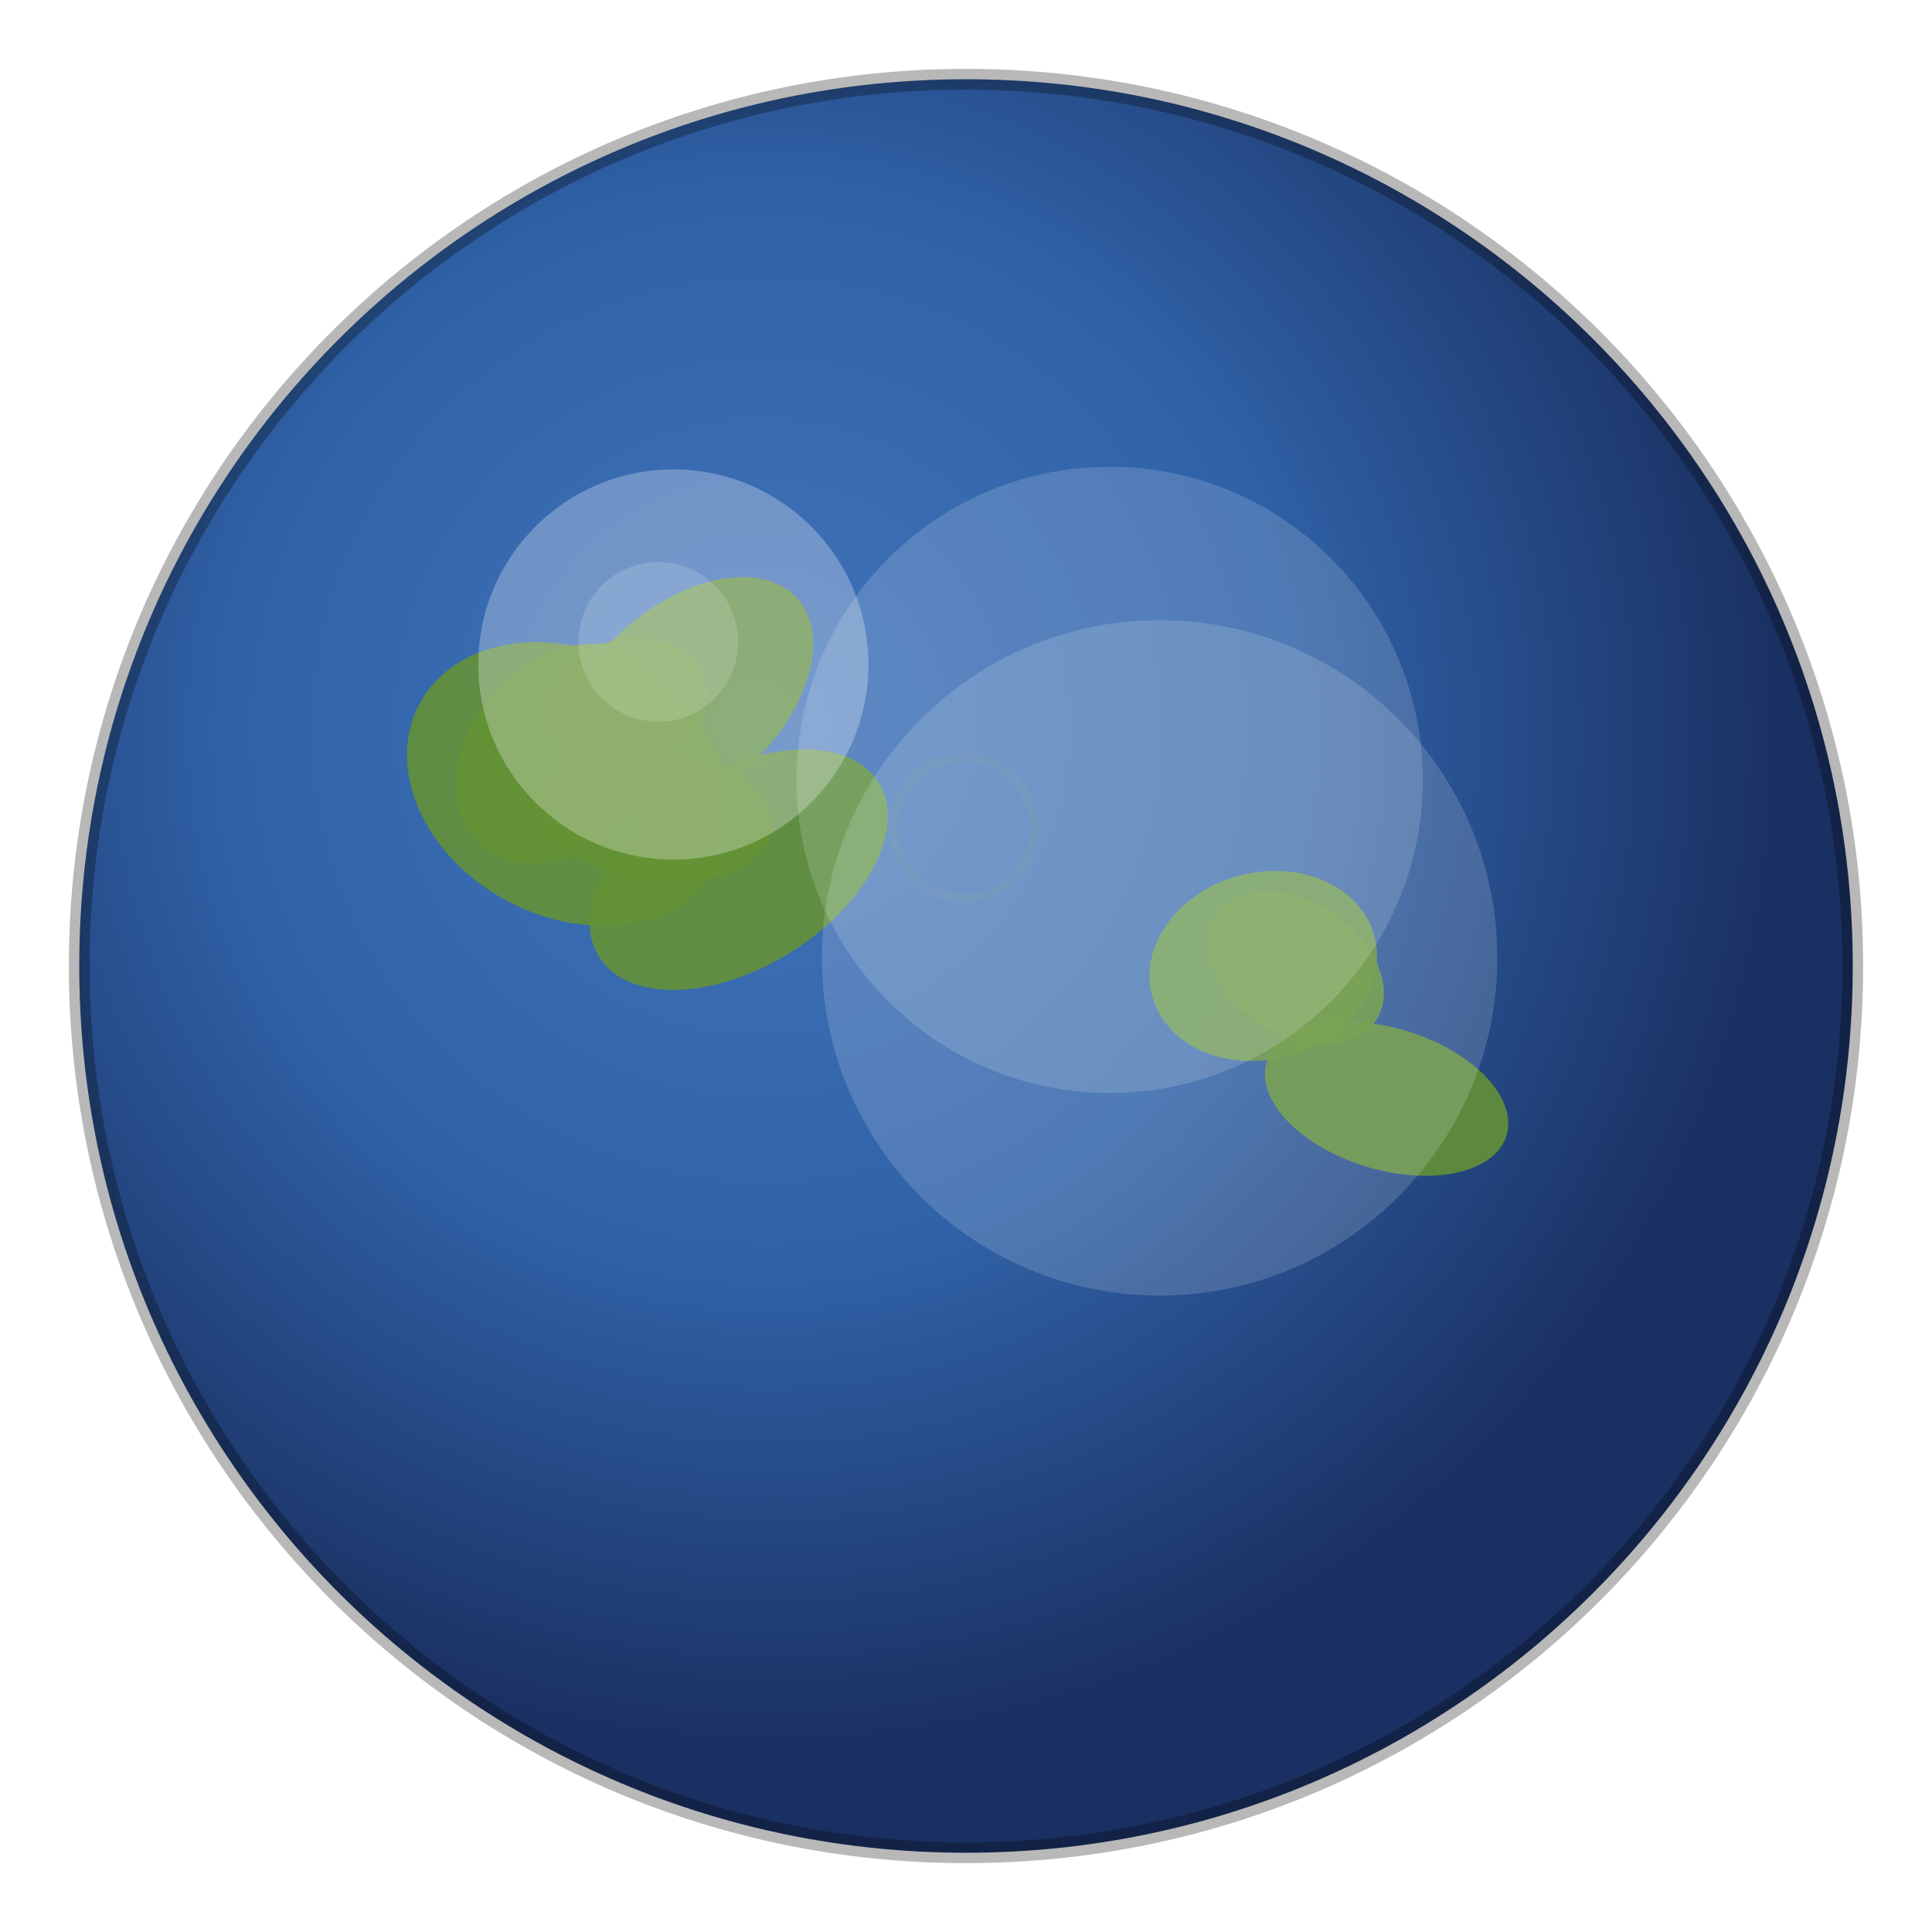
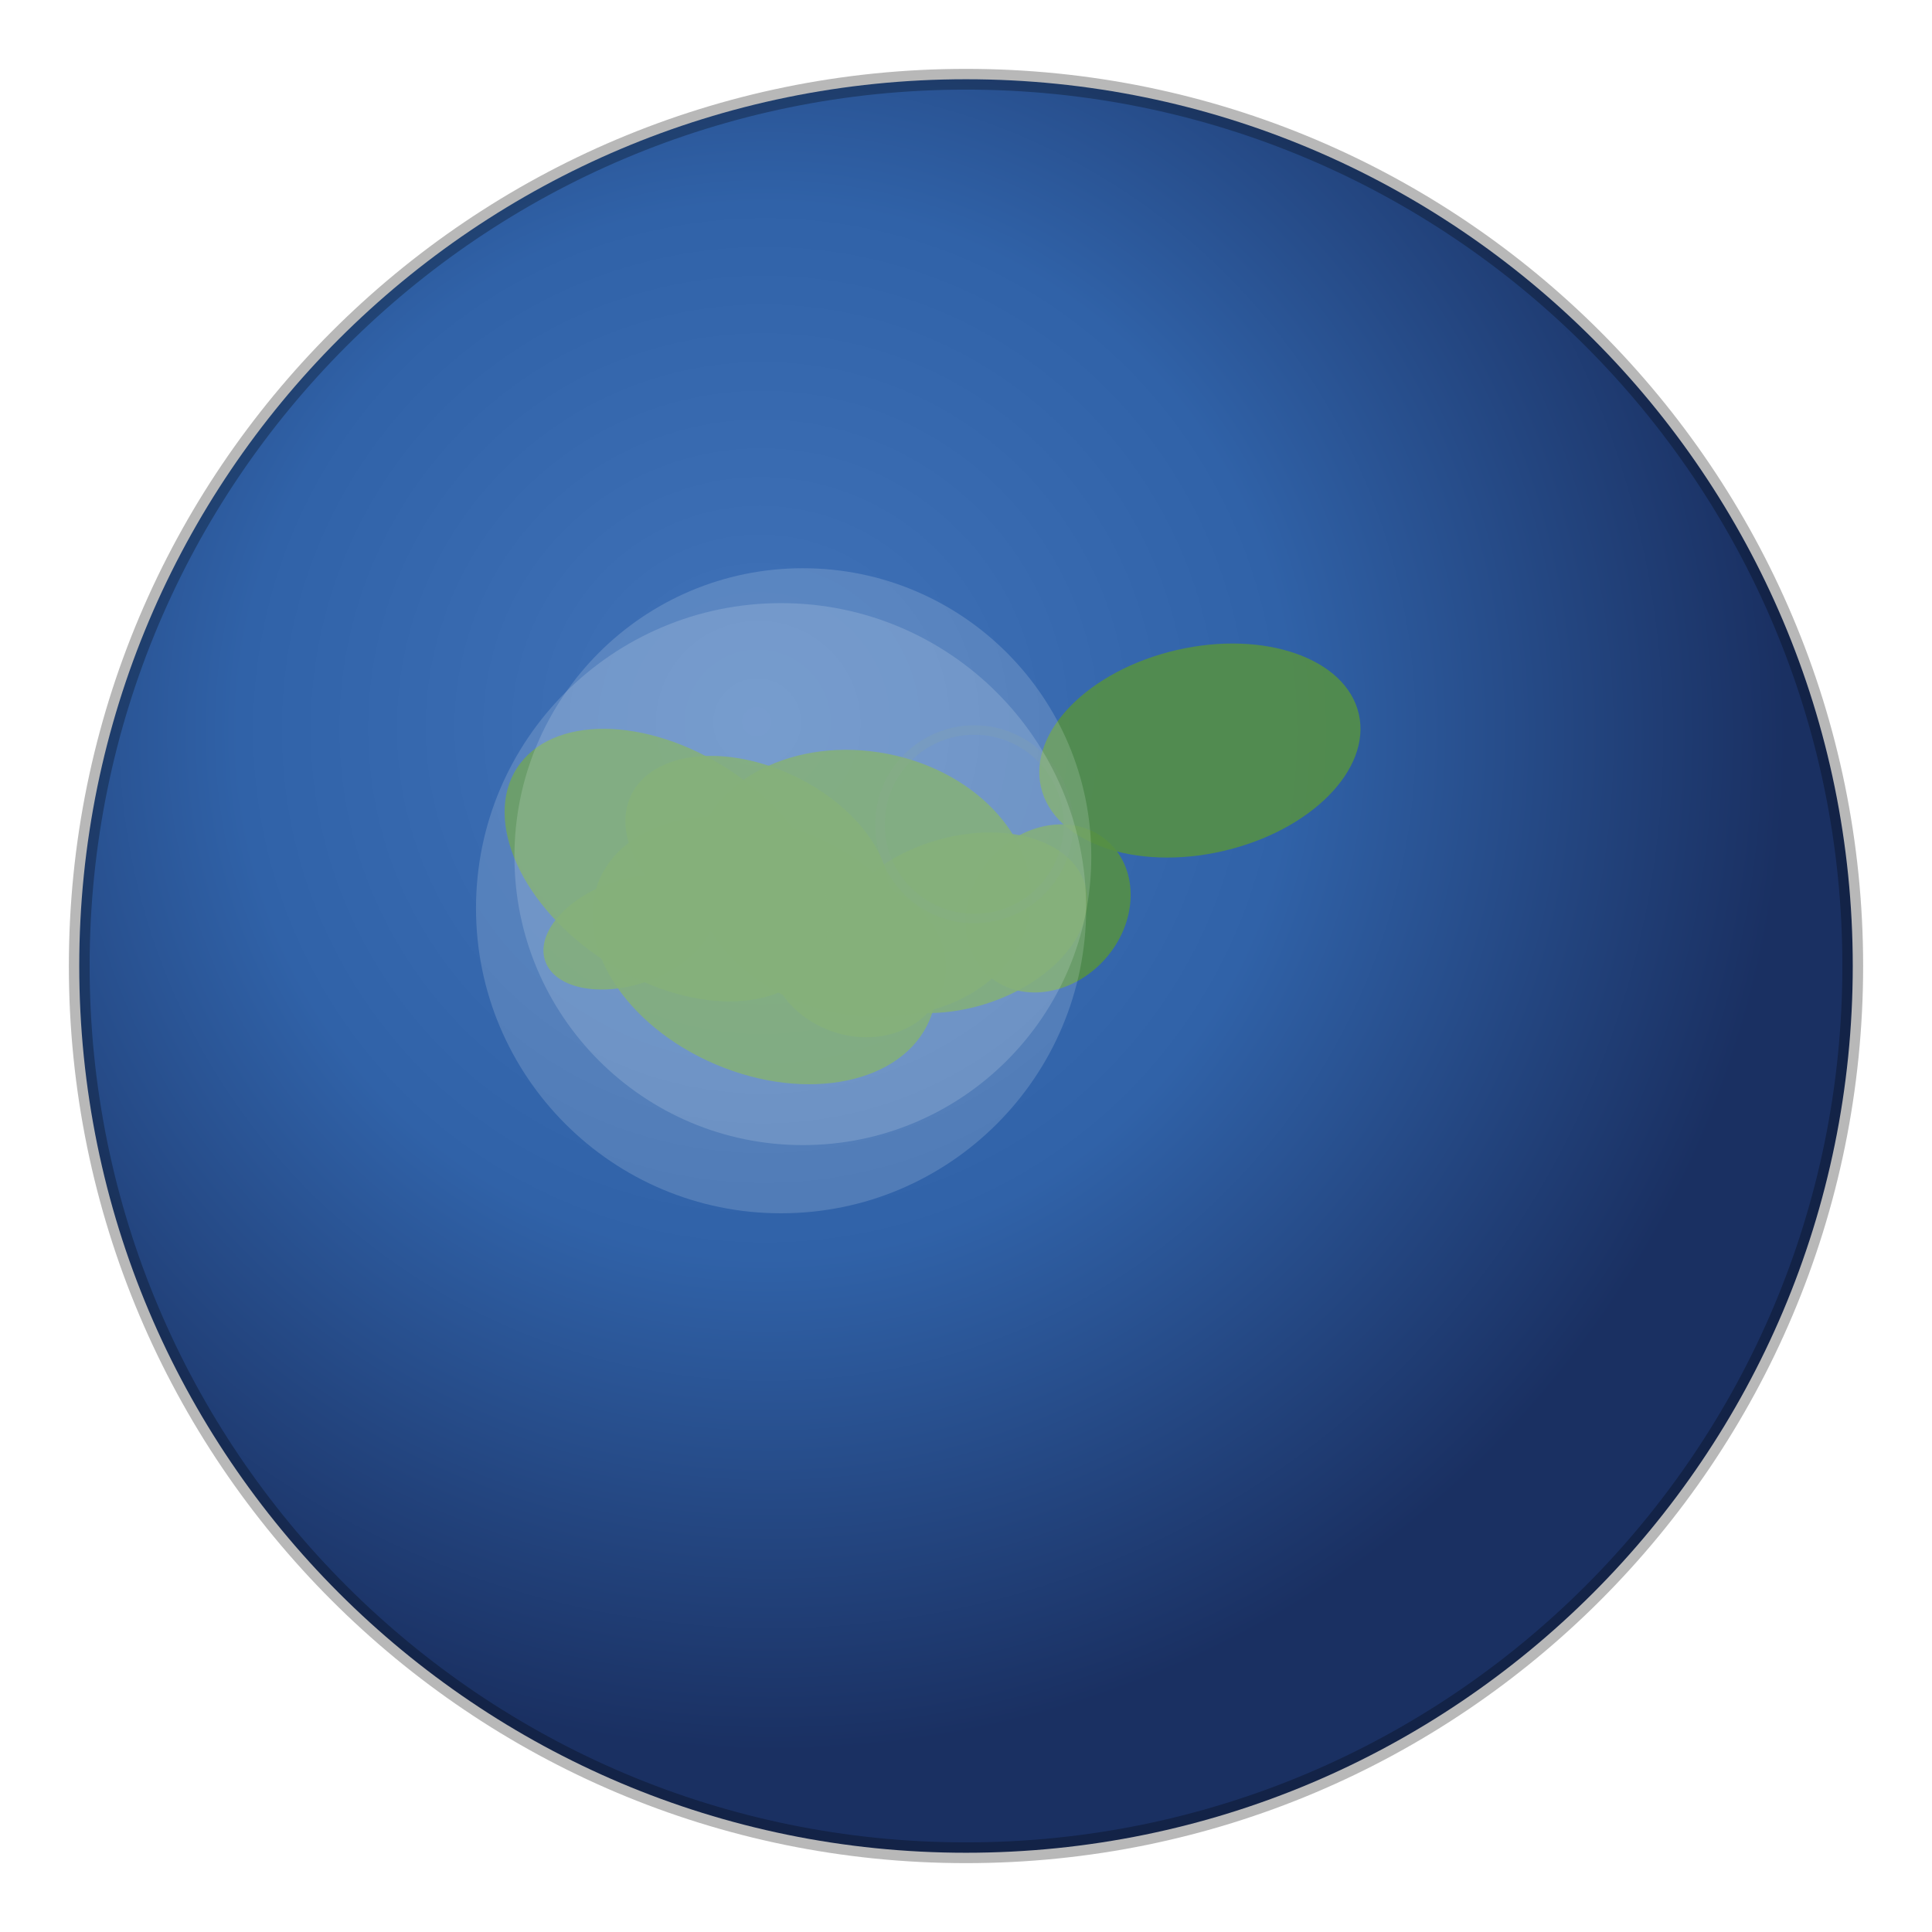
<svg xmlns="http://www.w3.org/2000/svg" width="512" height="512" viewBox="0 0 512 512">
  <defs>
    <radialGradient id="bodyOcean1" cx="39%" cy="37%" r="58%" fx="38%" fy="36%">
      <stop offset="0%" stop-color="rgb(66,116,186)" />
      <stop offset="52%" stop-color="rgb(48,98,168)" />
      <stop offset="100%" stop-color="rgb(26,48,98)" />
    </radialGradient>
  </defs>
  <circle cx="256" cy="256" r="235" fill="url(#bodyOcean1)" />
  <circle cx="256" cy="256" r="235" fill="none" stroke="rgba(0,0,0,0.28)" stroke-width="5.5" />
-   <ellipse cx="367.464" cy="291.204" rx="33.234" ry="18.75" fill="rgba(100,147,53,0.88)" transform="rotate(17 367.4639 291.2038)" />
-   <ellipse cx="334.778" cy="255.999" rx="30.504" ry="24.767" fill="rgba(100,147,53,0.88)" transform="rotate(-15 334.7778 255.9995)" />
-   <ellipse cx="343.34" cy="256.513" rx="25.467" ry="17.538" fill="rgba(100,147,53,0.88)" transform="rotate(33 343.34 256.5132)" />
-   <ellipse cx="172.915" cy="215.81" rx="31.83" ry="17.567" fill="rgba(100,147,53,0.88)" transform="rotate(8 172.9154 215.8098)" />
-   <ellipse cx="165.784" cy="186.527" rx="22.038" ry="17.072" fill="rgba(100,147,53,0.88)" transform="rotate(-15 165.7844 186.527)" />
-   <ellipse cx="195.781" cy="230.462" rx="43.661" ry="25.874" fill="rgba(100,147,53,0.88)" transform="rotate(-32 195.7814 230.4615)" />
-   <ellipse cx="149.068" cy="199.768" rx="32.492" ry="24.428" fill="rgba(100,147,53,0.88)" transform="rotate(-48 149.0677 199.7681)" />
-   <ellipse cx="181.432" cy="185.405" rx="40.12" ry="24.574" fill="rgba(100,147,53,0.88)" transform="rotate(-42 181.4321 185.4052)" />
-   <ellipse cx="150.965" cy="207.748" rx="45.098" ry="35.157" fill="rgba(100,147,53,0.88)" transform="rotate(28 150.9646 207.7476)" />
-   <circle cx="255.478" cy="219.396" r="18.639" fill="none" stroke="rgba(95,135,105,0.16)" stroke-width="2.5" />
-   <circle cx="294.069" cy="206.675" r="82.978" fill="rgba(245,250,255,0.16)" />
-   <circle cx="307.307" cy="253.848" r="89.492" fill="rgba(245,250,255,0.16)" />
-   <circle cx="178.45" cy="176.1" r="51.7" fill="rgba(255,255,255,0.28)" />
-   <circle cx="174.45" cy="170.1" r="21.15" fill="rgba(255,255,255,0.15)" />
+   <ellipse cx="166.683" cy="247.021" rx="23.479" ry="13.914" fill="rgba(86,144,68,0.88)" transform="rotate(-19 166.6829 247.0212)" />
+   <ellipse cx="200.665" cy="226.941" rx="37.143" ry="23.434" fill="rgba(86,144,68,0.88)" transform="rotate(26 200.6653 226.9414)" />
+   <ellipse cx="202.567" cy="251.781" rx="47.54" ry="32.93" fill="rgba(86,144,68,0.88)" transform="rotate(23 202.5669 251.7814)" />
+   <ellipse cx="227.106" cy="254.091" rx="24.002" ry="20.337" fill="rgba(86,144,68,0.88)" transform="rotate(20 227.1055 254.0907)" />
+   <ellipse cx="228.522" cy="234.139" rx="45.099" ry="35.005" fill="rgba(86,144,68,0.88)" transform="rotate(11 228.5215 234.1385)" />
+   <ellipse cx="176.659" cy="229.267" rx="47.274" ry="30.215" fill="rgba(86,144,68,0.88)" transform="rotate(33 176.659 229.2671)" />
+   <ellipse cx="277.736" cy="240.74" rx="23.806" ry="20.219" fill="rgba(86,144,68,0.88)" transform="rotate(-48 277.7362 240.7399)" />
+   <ellipse cx="317.985" cy="198.901" rx="43.214" ry="27.336" fill="rgba(86,144,68,0.88)" transform="rotate(-13 317.9855 198.9006)" />
+   <ellipse cx="254.124" cy="244.54" rx="34.932" ry="22.633" fill="rgba(86,144,68,0.88)" transform="rotate(-17 254.1237 244.5399)" />
+   <circle cx="258.183" cy="218.446" r="24.981" fill="none" stroke="rgba(95,135,105,0.16)" stroke-width="2.5" />
+   <circle cx="206.995" cy="240.686" r="80.85" fill="rgba(245,250,255,0.16)" />
+   <circle cx="212.767" cy="227.024" r="76.438" fill="rgba(245,250,255,0.16)" />
</svg>
